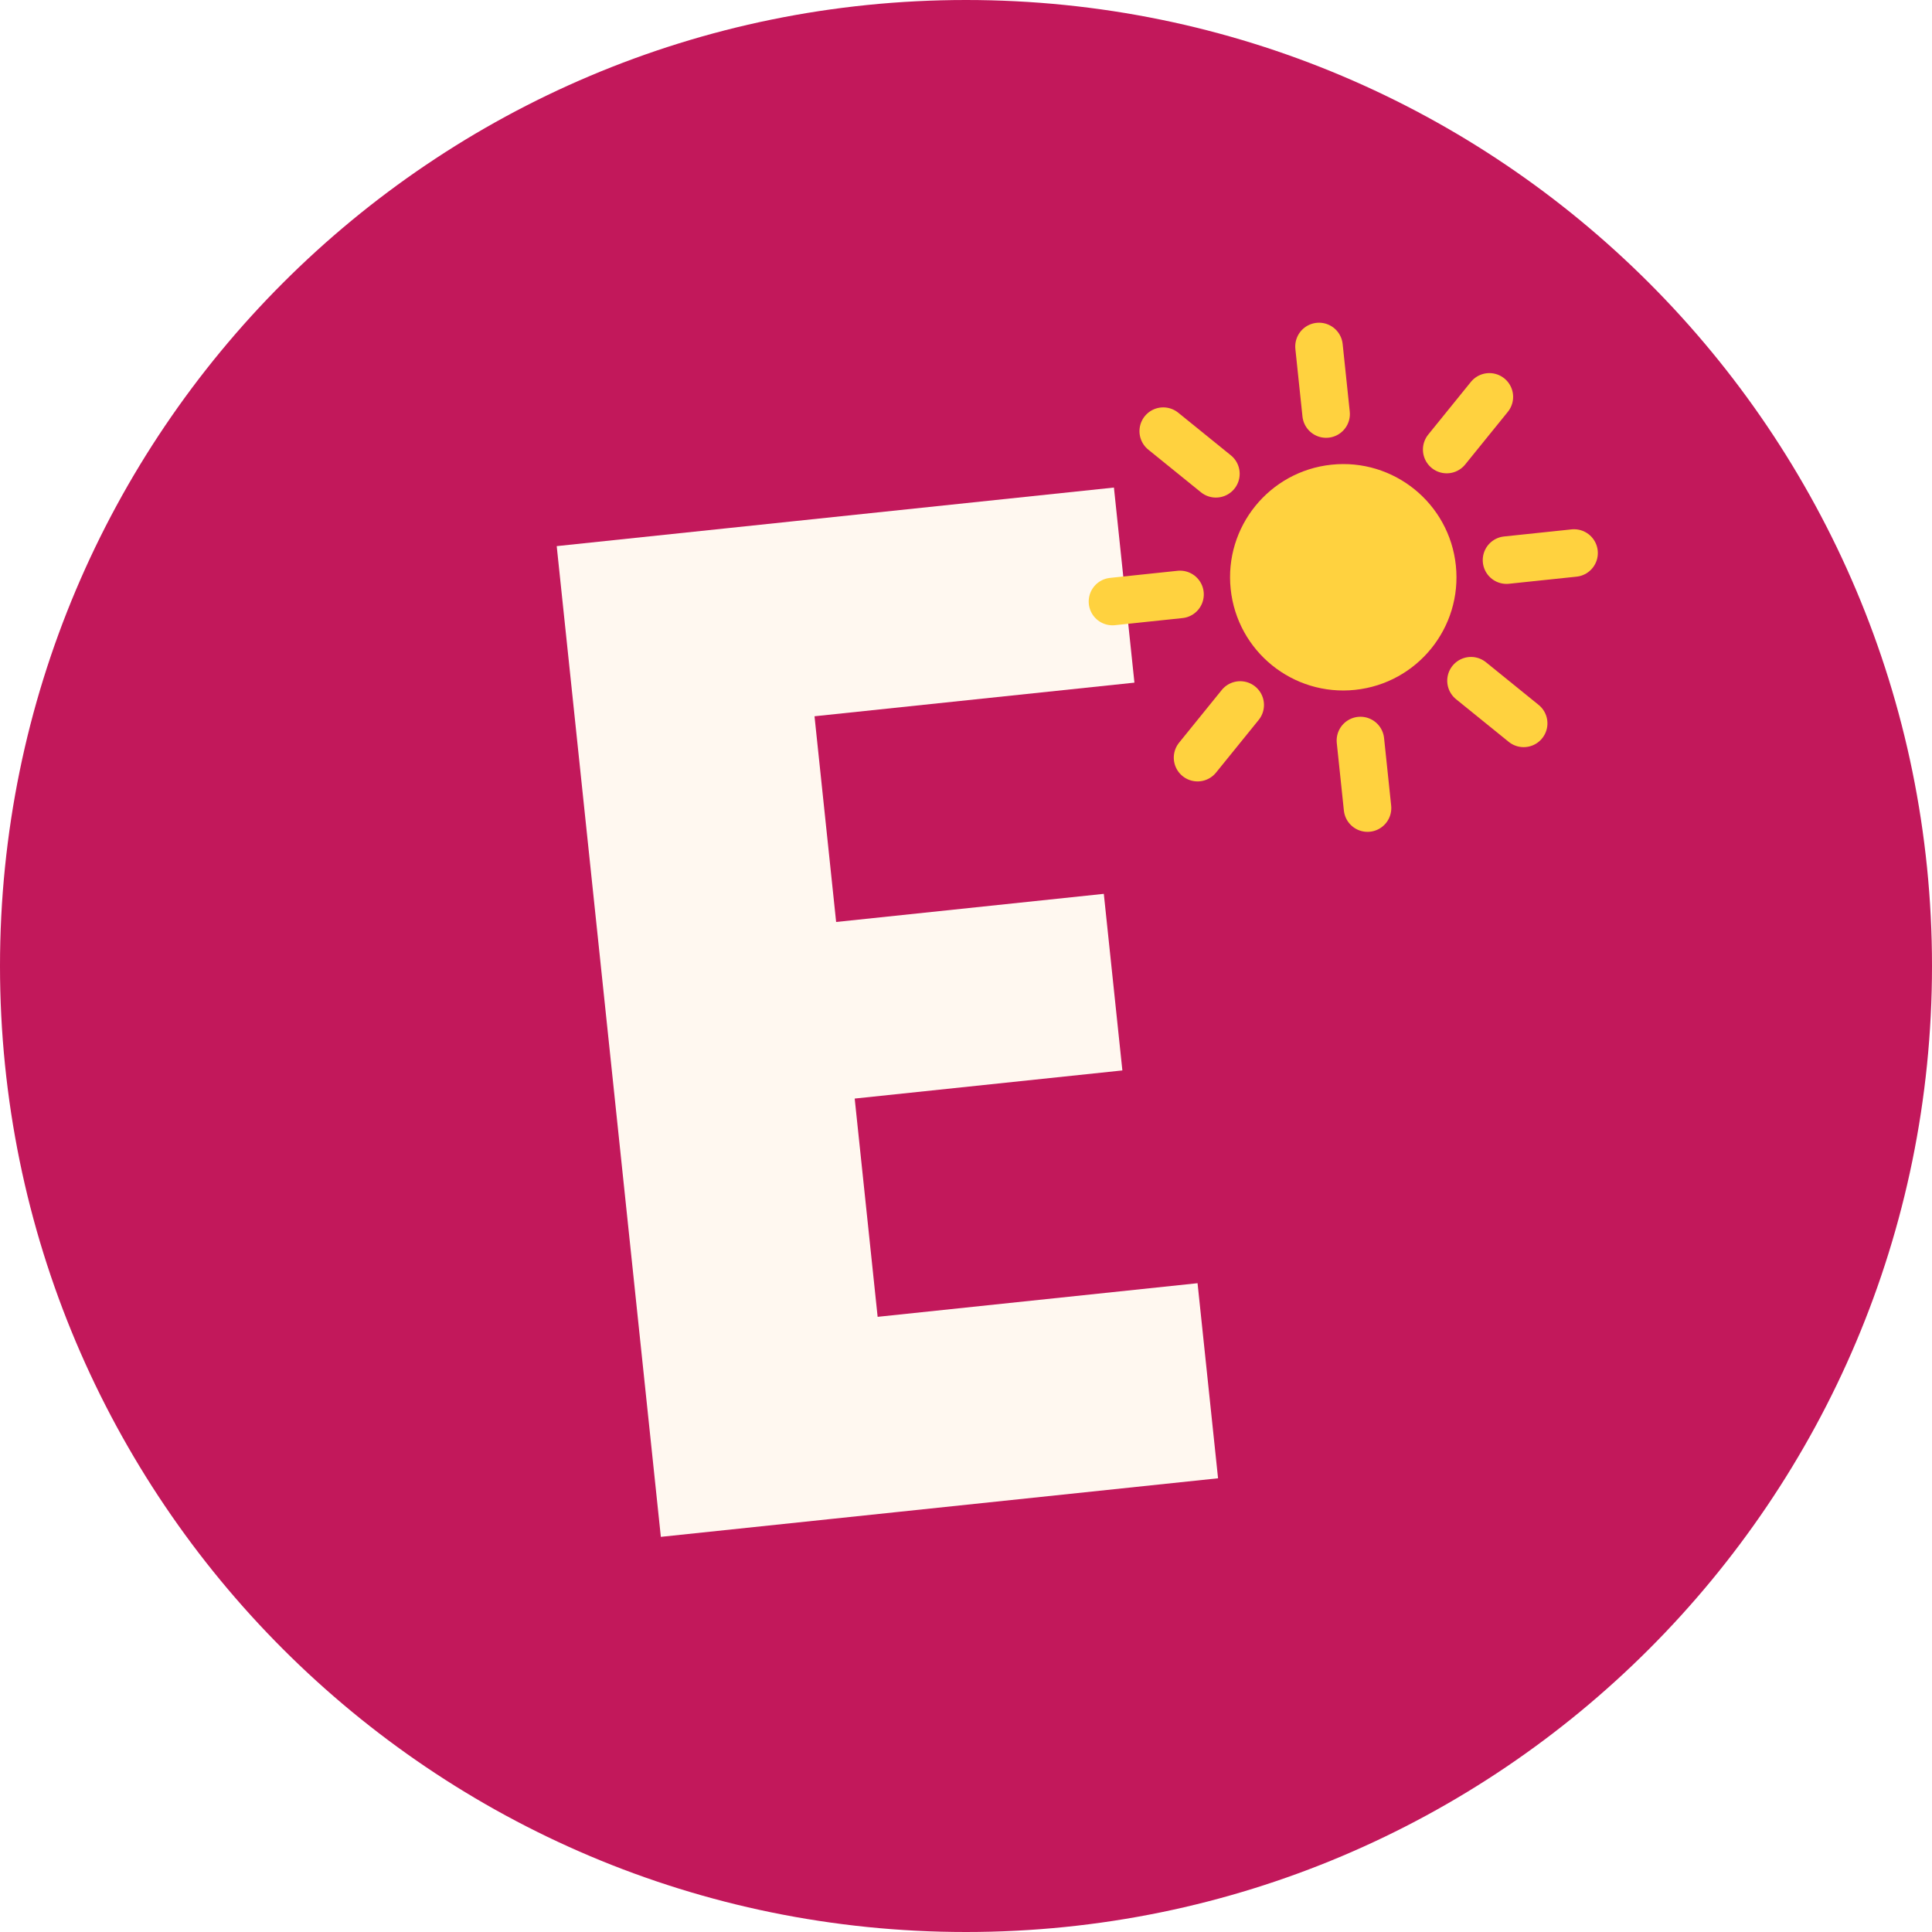
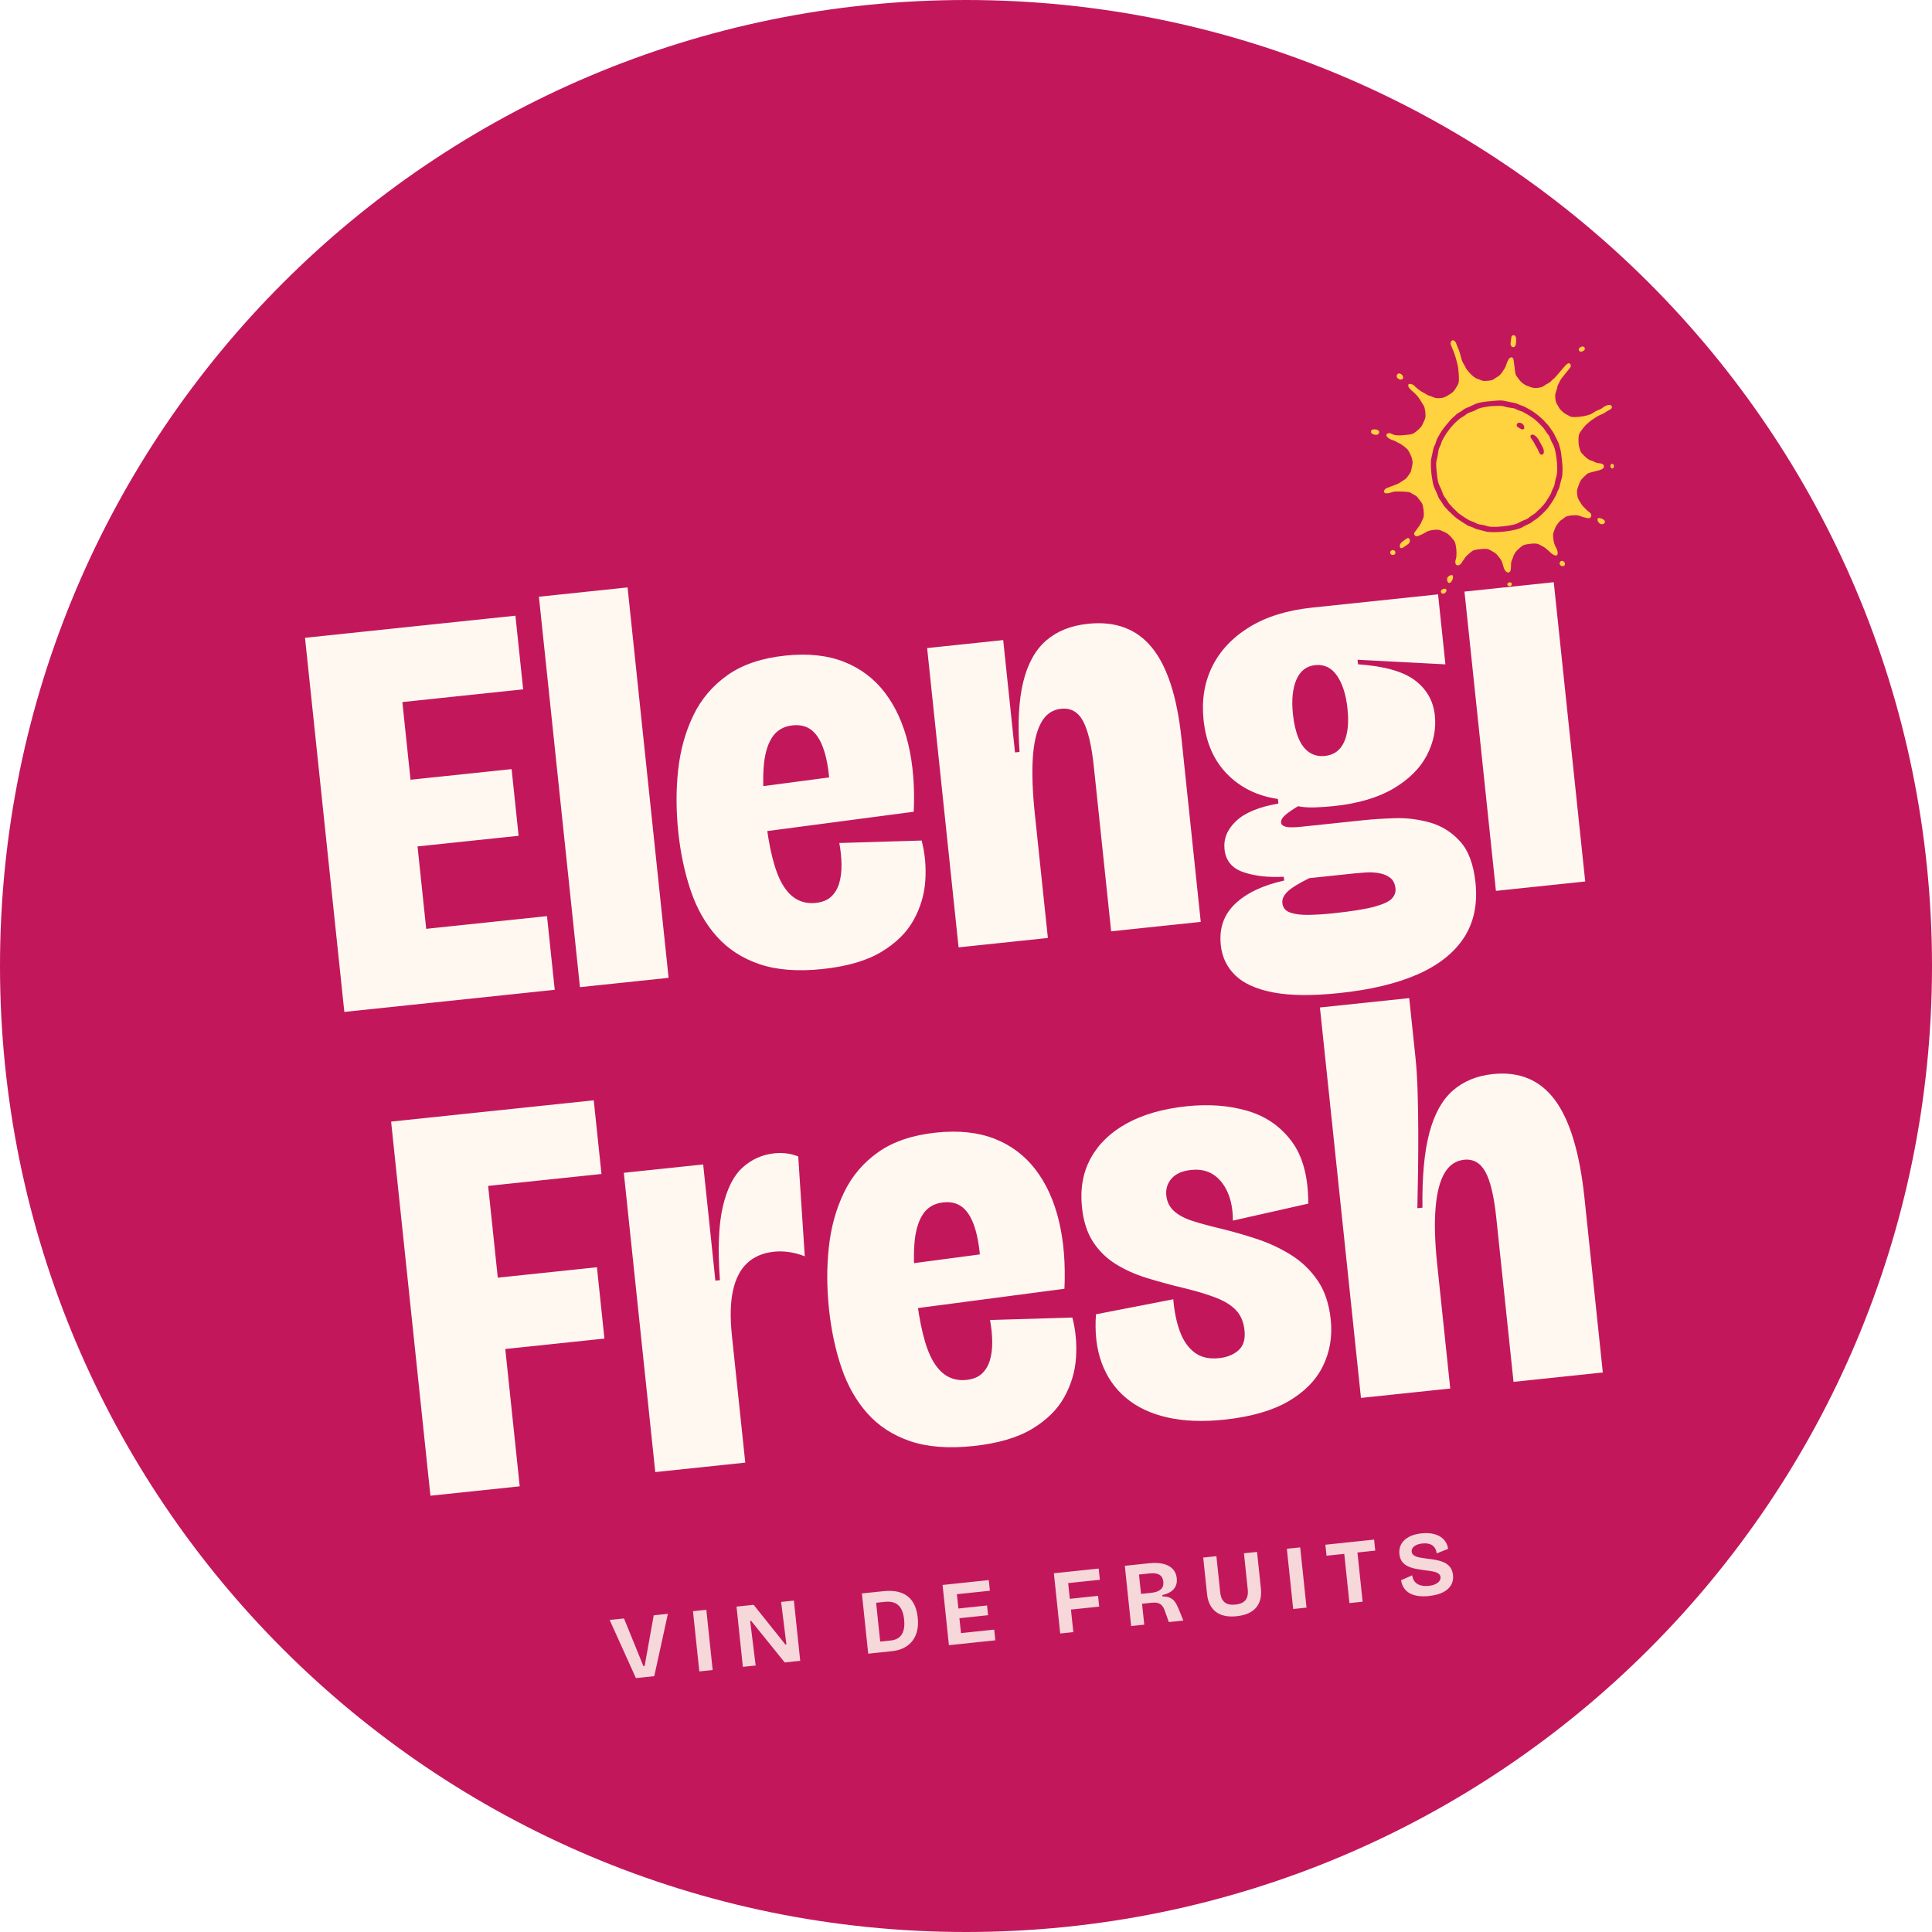
- <svg xmlns="http://www.w3.org/2000/svg" viewBox="0 0 512 512" width="512" height="512">
-   <circle cx="256.0" cy="256.0" r="256.0" fill="#C2185B" />
-   <g transform="rotate(-6 256.0 256.0)">
-     <path d="M159.76 398.0V134.0H222.992V398.0ZM205.696 398.0V346.016H308.24V398.0ZM205.696 287.856V240.8H294.32V287.856ZM205.696 185.984V134.0H308.24V185.984Z" fill="#FFF8F0" />
-     <circle cx="366.2" cy="164.0" r="30.0" fill="#FFD23F" />
-     <line x1="366.2" y1="120.5" x2="366.2" y2="102.5" stroke="#FFD23F" stroke-width="12.6" stroke-linecap="round" />
-     <line x1="397.0" y1="133.2" x2="409.7" y2="120.5" stroke="#FFD23F" stroke-width="12.6" stroke-linecap="round" />
-     <line x1="409.7" y1="164.0" x2="427.7" y2="164.0" stroke="#FFD23F" stroke-width="12.6" stroke-linecap="round" />
-     <line x1="397.0" y1="194.8" x2="409.7" y2="207.5" stroke="#FFD23F" stroke-width="12.6" stroke-linecap="round" />
-     <line x1="366.2" y1="207.5" x2="366.2" y2="225.5" stroke="#FFD23F" stroke-width="12.6" stroke-linecap="round" />
-     <line x1="335.5" y1="194.8" x2="322.8" y2="207.5" stroke="#FFD23F" stroke-width="12.6" stroke-linecap="round" />
-     <line x1="322.7" y1="164.0" x2="304.7" y2="164.0" stroke="#FFD23F" stroke-width="12.6" stroke-linecap="round" />
-     <line x1="335.5" y1="133.2" x2="322.8" y2="120.5" stroke="#FFD23F" stroke-width="12.6" stroke-linecap="round" />
+ <svg xmlns="http://www.w3.org/2000/svg" viewBox="0 0 400 400" width="400" height="400">
+   <circle cx="200.0" cy="200.0" r="200.0" fill="#C2185B" />
+   <g transform="rotate(-6 200.0 200.0)">
+     <path d="M71.002 196.0V118.12H89.656V196.0ZM84.554 196.0V180.665H114.804V196.0ZM84.554 163.508V149.626H110.698V163.508ZM84.554 133.455V118.12H114.804V133.455ZM120.053 196.0V114.722H138.508V196.0ZM170.368 197.52Q162.641 197.52 157.508 195.148Q152.375 192.776 149.312 188.516Q146.249 184.257 144.953 178.527Q143.657 172.796 143.657 166.146Q143.657 159.486 144.972 153.416Q146.286 147.346 149.258 142.534Q152.229 137.722 157.192 134.949Q162.155 132.176 169.518 132.176Q176.551 132.176 181.448 134.718Q186.345 137.26 189.205 141.951Q192.066 146.643 192.904 153.034Q193.741 159.425 192.575 167.109L155.641 168.081V158.754L177.547 158.164L175.532 164.116Q176.173 158.16 175.718 154.311Q175.263 150.461 173.762 148.581Q172.261 146.7 169.518 146.7Q166.606 146.7 164.935 148.842Q163.264 150.985 162.599 154.924Q161.933 158.863 161.933 164.343Q161.933 174.76 163.996 179.258Q166.058 183.756 170.42 183.756Q172.459 183.756 173.719 182.817Q174.979 181.878 175.664 180.256Q176.348 178.635 176.556 176.49Q176.763 174.345 176.579 171.933L193.581 173.207Q194.199 177.233 193.475 181.495Q192.75 185.758 190.211 189.397Q187.671 193.036 182.845 195.278Q178.019 197.52 170.368 197.52ZM198.877 196.0V159.132V133.696H214.712V157.084H215.656Q215.968 148.21 217.931 142.747Q219.895 137.283 223.534 134.73Q227.173 132.176 232.511 132.176Q241.073 132.176 245.182 138.473Q249.291 144.769 249.291 157.839V196.0H230.638V161.704Q230.638 155.2 229.417 152.146Q228.197 149.093 225.139 149.093Q222.392 149.093 220.702 151.571Q219.012 154.049 218.238 158.736Q217.464 163.423 217.464 170.167V196.0ZM276.322 213.653Q267.869 213.653 262.724 212.1Q257.579 210.547 255.248 207.755Q252.916 204.963 252.916 201.187Q252.916 195.995 256.749 193.033Q260.581 190.072 267.364 189.288V188.5Q262.469 188.236 259.113 186.666Q255.757 185.097 255.757 181.571Q255.757 178.281 258.752 175.997Q261.747 173.712 267.836 173.316V172.358Q261.596 170.757 257.919 166.127Q254.242 161.497 254.242 154.469Q254.242 148.333 257.171 143.684Q260.1 139.034 265.655 136.365Q271.211 133.696 279.032 133.696H305.242V148.262L287.254 145.416V146.36Q295.33 147.79 298.646 150.917Q301.961 154.044 301.961 158.542Q301.961 162.776 299.472 166.561Q296.982 170.347 291.898 172.69Q286.815 175.034 279.178 175.034Q277.375 175.034 275.348 174.897Q273.32 174.76 271.829 174.288Q270.021 175.114 268.999 175.834Q267.977 176.554 267.977 177.299Q267.977 177.757 268.449 178.052Q268.921 178.347 269.806 178.465Q270.691 178.583 271.871 178.583H285.135Q287.811 178.583 291.462 178.845Q295.113 179.107 298.598 180.483Q302.084 181.859 304.397 184.984Q306.71 188.108 306.71 193.834Q306.71 200.583 303.125 204.968Q299.54 209.353 292.781 211.503Q286.022 213.653 276.322 213.653ZM276.719 197.095Q282.51 197.095 285.361 196.63Q288.212 196.165 289.161 195.32Q290.11 194.475 290.11 193.362Q290.11 191.842 289.265 191.03Q288.42 190.218 287.103 189.838Q285.786 189.458 284.462 189.399Q283.138 189.34 282.246 189.34H272.594Q269.082 190.638 267.791 191.66Q266.5 192.682 266.5 193.9Q266.5 195.353 267.928 196.021Q269.356 196.689 271.685 196.892Q274.014 197.095 276.719 197.095ZM278.461 164.518Q281.245 164.518 282.683 162.092Q284.12 159.665 284.12 155.271Q284.12 150.943 282.69 148.274Q281.26 145.605 278.409 145.605Q275.676 145.605 274.22 148.208Q272.764 150.811 272.764 155.205Q272.764 158.117 273.377 160.222Q273.991 162.328 275.291 163.423Q276.591 164.518 278.461 164.518ZM310.741 196.0V133.696H329.328V196.0Z" fill="#FFF8F0" />
+     <g transform="translate(293.16 80.86) scale(0.05243)" fill="#FFD23F">
+       <g transform="translate(0,1024) scale(0.1,-0.1)">
+         <path d="M3881 10064 c-27 -20 -51 -72 -51 -113 0 -17 23 -104 51 -193 62 -198 79 -274 120 -538 30 -199 31 -212 26 -435 -6 -231 -20 -344 -51 -419 -20 -48 -139 -205 -210 -278 -44 -45 -82 -69 -210 -132 -178 -89 -236 -102 -396 -93 -114 7 -167 22 -240 69 -30 19 -88 47 -129 63 -50 19 -91 44 -131 79 -31 28 -82 64 -111 80 -62 34 -241 198 -296 273 -43 59 -81 87 -146 109 -59 20 -91 13 -106 -24 -24 -58 14 -138 115 -242 119 -123 222 -258 265 -350 22 -47 67 -139 100 -205 56 -113 60 -126 70 -225 10 -110 5 -242 -12 -322 -6 -25 -32 -80 -57 -122 -26 -41 -63 -103 -81 -136 -50 -88 -109 -144 -250 -238 -167 -112 -185 -117 -461 -115 -305 1 -424 23 -540 97 -54 35 -72 41 -116 41 -93 0 -130 -63 -81 -136 36 -53 131 -123 208 -154 39 -15 99 -49 133 -74 33 -26 88 -62 121 -81 64 -36 234 -195 290 -271 22 -29 53 -100 86 -195 45 -131 52 -162 56 -251 5 -100 5 -105 -42 -255 -26 -84 -57 -171 -68 -193 -11 -21 -63 -86 -116 -143 -91 -98 -102 -107 -206 -158 -60 -30 -135 -68 -165 -84 -30 -17 -86 -37 -125 -46 -38 -8 -119 -30 -180 -48 -60 -19 -137 -39 -170 -46 -76 -16 -104 -30 -144 -75 -46 -53 -39 -100 19 -130 41 -21 149 -19 240 5 102 27 161 25 411 -10 268 -39 305 -49 374 -105 30 -25 81 -62 112 -82 69 -44 98 -74 128 -133 13 -25 46 -79 74 -120 28 -41 58 -97 67 -125 37 -123 37 -419 -1 -525 -9 -25 -35 -74 -58 -109 -23 -36 -58 -93 -77 -128 -22 -40 -84 -114 -168 -202 -89 -94 -134 -149 -138 -169 -12 -59 39 -122 99 -122 45 0 246 64 327 105 119 60 205 78 370 77 152 0 224 -17 301 -69 24 -16 76 -46 114 -67 87 -45 160 -117 255 -255 95 -136 108 -168 121 -298 20 -191 -3 -432 -50 -542 -67 -152 -43 -261 58 -261 56 0 116 36 158 93 20 29 63 80 95 115 32 34 66 75 75 89 10 14 60 55 113 89 52 35 114 77 137 94 71 52 143 65 353 65 194 0 275 -11 340 -46 81 -44 256 -177 283 -214 70 -100 142 -214 163 -260 13 -28 31 -96 39 -150 9 -55 23 -130 32 -167 35 -156 142 -240 220 -174 37 31 50 76 69 226 17 136 30 179 79 260 19 32 35 61 35 64 0 25 70 138 120 195 73 83 273 222 352 246 73 22 317 31 433 16 106 -14 154 -34 226 -91 29 -23 73 -52 98 -65 44 -23 185 -165 271 -274 48 -61 153 -131 197 -131 39 0 59 19 73 71 15 56 -2 163 -41 247 -46 102 -69 217 -69 359 0 67 5 146 11 175 6 29 42 112 80 183 59 112 81 144 158 223 61 63 104 99 137 113 27 12 71 37 99 57 27 19 68 43 91 54 91 40 359 41 491 3 29 -9 82 -31 117 -51 78 -42 257 -104 304 -104 52 0 102 54 102 110 0 52 -24 93 -84 143 -25 20 -66 65 -92 100 -27 34 -67 84 -90 110 -24 27 -55 74 -70 105 -14 31 -45 95 -69 142 -24 47 -48 112 -54 144 -14 74 -14 206 -1 276 15 80 153 354 209 413 52 56 255 211 297 227 25 10 182 35 434 70 103 14 157 36 193 79 33 40 35 88 6 125 -29 36 -64 53 -164 76 -92 22 -126 36 -187 80 -22 16 -71 41 -111 57 -50 19 -89 44 -130 83 -75 69 -213 239 -233 285 -21 51 -41 148 -53 251 -16 145 15 394 58 469 63 109 269 323 366 379 28 17 72 47 98 68 27 21 87 56 135 78 48 23 107 54 132 70 25 15 77 38 115 50 174 54 223 72 284 109 36 21 97 49 134 61 78 25 122 58 130 96 14 73 -46 121 -138 110 -65 -7 -160 -40 -205 -70 -66 -44 -119 -66 -217 -91 -65 -17 -124 -41 -177 -71 -110 -64 -226 -92 -438 -105 -120 -8 -203 -8 -298 0 -147 12 -189 26 -259 85 -25 21 -65 48 -90 61 -68 34 -223 208 -250 279 -11 31 -36 87 -56 125 -45 91 -56 143 -56 271 1 120 13 172 71 292 22 45 40 88 40 95 0 31 35 112 69 158 20 28 55 82 78 120 32 54 89 117 250 275 114 112 213 213 220 225 36 59 0 155 -58 155 -58 0 -114 -44 -353 -277 -170 -166 -259 -246 -306 -273 -36 -21 -74 -48 -85 -60 -34 -38 -97 -76 -175 -105 -41 -15 -101 -44 -133 -63 -70 -43 -152 -62 -267 -62 -113 0 -211 22 -279 63 -31 18 -87 46 -126 62 -91 39 -229 167 -283 265 -20 36 -53 91 -73 123 -56 87 -62 128 -64 427 -1 179 -6 278 -14 303 -22 66 -77 85 -139 47 -41 -25 -122 -149 -157 -239 -30 -81 -57 -120 -168 -256 -90 -109 -151 -160 -224 -189 -26 -10 -77 -35 -113 -56 -101 -59 -129 -65 -285 -64 -160 0 -203 10 -295 63 -36 21 -87 46 -115 56 -66 25 -208 162 -284 274 -31 46 -68 102 -83 124 -15 22 -37 70 -49 106 -12 36 -41 105 -65 153 -25 53 -47 115 -53 155 -7 38 -23 137 -36 222 -15 89 -40 197 -59 255 -19 56 -37 117 -41 136 -28 151 -108 227 -184 174z m1670 -2543 c87 -11 155 -29 349 -95 58 -19 143 -46 190 -60 51 -15 112 -42 150 -67 36 -23 100 -57 143 -75 43 -18 103 -52 133 -76 30 -24 85 -63 123 -88 195 -127 455 -383 585 -573 26 -40 63 -89 82 -109 18 -21 54 -79 80 -129 25 -50 62 -116 82 -146 21 -32 56 -113 83 -191 25 -76 63 -176 83 -225 31 -72 42 -118 63 -270 24 -161 27 -214 27 -462 0 -234 -3 -308 -22 -450 -25 -194 -37 -241 -92 -365 -21 -48 -51 -128 -66 -177 -30 -101 -53 -149 -99 -213 -18 -25 -47 -76 -64 -115 -18 -38 -49 -90 -70 -115 -21 -25 -58 -76 -83 -115 -43 -67 -282 -345 -296 -345 -4 0 -47 -37 -97 -82 -49 -44 -121 -101 -160 -126 -38 -25 -90 -62 -115 -83 -25 -21 -79 -53 -122 -72 -42 -19 -102 -53 -135 -76 -41 -29 -98 -54 -196 -86 -76 -25 -160 -56 -185 -69 -83 -42 -177 -65 -364 -88 -252 -31 -599 -31 -838 1 -210 27 -246 36 -350 81 -47 21 -136 54 -198 75 -68 22 -131 50 -160 71 -26 19 -85 53 -132 75 -47 22 -96 46 -109 52 -13 7 -45 30 -70 53 -25 22 -68 55 -96 74 -27 18 -72 54 -100 80 -27 26 -72 63 -98 83 -56 41 -196 189 -249 262 -20 28 -51 64 -68 80 -18 17 -49 55 -68 85 -19 30 -55 78 -80 107 -26 31 -61 93 -87 152 -24 55 -58 121 -75 146 -41 60 -57 99 -86 217 -13 54 -42 143 -63 197 -52 130 -69 225 -83 469 -9 157 -9 253 0 415 14 236 27 316 78 456 19 53 51 150 70 216 28 96 45 134 84 191 28 40 64 111 81 159 17 48 47 105 65 128 18 23 55 74 81 112 75 110 168 219 294 344 164 164 274 262 344 306 33 21 77 53 97 71 41 37 90 64 170 94 30 11 84 40 121 64 67 44 133 70 256 101 35 9 108 34 161 55 115 46 213 67 370 79 141 12 614 6 731 -8z M4965 7330 c-193 -13 -281 -28 -365 -62 -119 -49 -144 -57 -248 -79 -112 -24 -159 -43 -230 -92 -28 -19 -86 -49 -129 -67 -43 -18 -98 -47 -122 -64 -23 -17 -71 -50 -105 -74 -191 -132 -423 -366 -584 -589 -89 -123 -101 -144 -131 -223 -11 -28 -43 -87 -71 -130 -45 -68 -55 -94 -89 -231 -22 -85 -53 -188 -71 -229 -52 -126 -64 -219 -64 -530 -1 -304 10 -412 51 -525 48 -130 72 -210 94 -309 17 -72 33 -115 61 -160 21 -33 54 -95 74 -136 52 -113 73 -151 114 -200 20 -25 55 -72 77 -105 22 -33 51 -69 63 -80 13 -11 47 -52 76 -92 30 -39 73 -87 96 -105 23 -18 71 -60 107 -94 36 -33 88 -76 114 -94 27 -18 72 -53 100 -78 29 -26 92 -64 146 -89 52 -24 115 -59 140 -77 70 -51 102 -65 226 -96 62 -16 141 -43 174 -60 132 -66 327 -94 666 -93 354 0 523 23 675 93 47 21 132 51 189 65 114 29 144 41 212 91 25 18 90 54 145 79 56 26 116 62 139 84 22 21 69 58 104 81 60 40 116 86 217 181 53 48 142 152 190 219 21 30 63 85 94 122 31 37 66 93 79 128 14 34 44 91 68 126 63 94 80 132 112 251 16 59 46 142 65 184 70 150 104 437 92 779 -9 293 -34 438 -100 581 -18 41 -44 115 -56 164 -26 108 -48 161 -94 223 -18 26 -54 90 -78 142 -25 52 -63 115 -85 140 -21 25 -64 79 -95 120 -30 41 -65 84 -78 95 -12 11 -43 46 -67 78 -25 32 -78 82 -117 112 -39 29 -80 63 -91 75 -11 12 -64 55 -119 94 -54 39 -115 83 -135 97 -20 15 -71 41 -114 59 -43 18 -99 47 -125 65 -78 53 -108 65 -241 95 -70 16 -164 45 -208 64 -94 42 -139 52 -288 65 -182 16 -323 20 -460 11z m1293 -775 c73 -31 121 -102 122 -180 0 -56 -22 -85 -67 -85 -26 0 -54 13 -114 56 -43 30 -85 65 -94 77 -41 59 7 147 80 147 19 0 52 -7 73 -15z m480 -535 c52 -37 124 -128 141 -177 8 -21 47 -114 89 -207 77 -176 94 -245 78 -329 -9 -46 -47 -87 -83 -87 -61 0 -95 49 -132 185 -12 44 -35 102 -51 130 -15 27 -45 95 -65 150 -20 55 -57 131 -82 169 -56 84 -64 145 -24 177 34 28 81 24 129 -11z M6273 10008 c-11 -13 -23 -28 -26 -33 -4 -8 -32 -128 -62 -270 -7 -36 13 -99 40 -122 16 -15 39 -23 61 -23 74 0 115 79 135 257 11 104 3 152 -32 189 -30 32 -88 33 -116 2z M8914 9281 c-50 -23 -74 -54 -74 -96 0 -36 31 -70 71 -80 38 -9 105 12 141 44 26 23 32 36 31 67 -2 76 -79 106 -169 65z M1615 8976 c-85 -85 -4 -222 133 -225 44 -1 82 36 82 80 0 119 -144 216 -215 145z M378 6891 c-36 -28 -45 -78 -23 -121 19 -37 95 -76 167 -86 75 -10 138 36 138 102 0 66 -70 111 -190 121 -56 5 -69 2 -92 -16z M9630 4552 c-33 -27 -39 -99 -10 -134 47 -61 120 -22 120 64 0 77 -56 113 -110 70z M1280 2474 c-19 -14 -65 -41 -102 -60 -119 -60 -178 -131 -178 -212 0 -77 65 -96 148 -43 26 17 77 44 113 60 117 53 159 103 159 189 0 88 -66 119 -140 66z M8903 2490 c-63 -26 -22 -168 66 -227 87 -59 210 1 187 91 -18 72 -188 163 -253 136z M655 2081 c-78 -33 -78 -144 1 -177 75 -31 149 16 147 93 -2 69 -79 112 -148 84z M7248 951 c-15 -12 -32 -37 -38 -56 -16 -49 11 -103 63 -129 34 -16 44 -17 79 -7 105 32 73 188 -42 207 -26 4 -42 1 -62 -15z M2836 850 c-85 -34 -116 -77 -116 -162 0 -63 27 -114 64 -124 68 -17 178 122 180 228 1 26 -4 52 -9 57 -20 20 -70 21 -119 1z M2492 340 c-31 -14 -47 -29 -57 -54 -16 -39 -12 -60 18 -93 54 -60 197 3 197 87 0 55 -23 80 -73 80 -23 0 -61 -9 -85 -20z M5094 317 c-49 -43 -26 -110 43 -123 74 -14 130 44 99 104 -8 16 -23 32 -31 36 -35 13 -84 6 -111 -17z" />
+       </g>
+     </g>
+     <path d="M78.259 297.48V219.6H96.847V297.48ZM87.223 268.891V254.042H117.487V268.891ZM87.223 234.935V219.6H120.442V234.935ZM125.068 297.48V262.953V235.176H141.588V259.361H142.532Q142.843 249.648 144.743 244.222Q146.643 238.796 149.704 236.609Q152.765 234.421 156.46 234.421Q157.659 234.421 158.87 234.68Q160.081 234.94 161.331 235.577L160.52 256.289Q158.981 255.481 157.395 255.078Q155.809 254.674 154.294 254.674Q150.848 254.674 148.517 256.435Q146.185 258.195 144.993 261.797Q143.801 265.398 143.801 271.034V297.48ZM191.077 299Q183.35 299 178.217 296.628Q173.084 294.256 170.021 289.996Q166.958 285.737 165.662 280.007Q164.366 274.276 164.366 267.626Q164.366 260.966 165.681 254.896Q166.995 248.826 169.967 244.014Q172.938 239.202 177.901 236.429Q182.864 233.656 190.227 233.656Q197.26 233.656 202.157 236.198Q207.054 238.74 209.914 243.431Q212.775 248.123 213.613 254.514Q214.45 260.905 213.284 268.589L176.35 269.561V260.234L198.256 259.644L196.241 265.596Q196.882 259.64 196.427 255.791Q195.972 251.941 194.471 250.061Q192.97 248.18 190.227 248.18Q187.315 248.18 185.644 250.322Q183.973 252.465 183.308 256.404Q182.642 260.343 182.642 265.823Q182.642 276.24 184.705 280.738Q186.767 285.236 191.129 285.236Q193.168 285.236 194.428 284.297Q195.688 283.358 196.373 281.736Q197.057 280.115 197.265 277.97Q197.472 275.825 197.288 273.413L214.29 274.687Q214.908 278.713 214.184 282.975Q213.459 287.238 210.92 290.877Q208.38 294.516 203.554 296.758Q198.728 299 191.077 299ZM243.341 299Q236.625 299 231.652 297.298Q226.68 295.597 223.586 292.387Q220.492 289.178 219.352 284.668Q218.212 280.158 219.227 274.527L235.468 273.111Q235.374 276.806 236.115 279.806Q236.856 282.806 238.678 284.514Q240.5 286.223 243.601 286.223Q246.136 286.223 247.799 285.017Q249.463 283.811 249.463 281.059Q249.463 278.468 248.189 276.771Q246.914 275.074 244.377 273.76Q241.84 272.445 237.994 271.067Q234.024 269.665 230.508 268.164Q226.991 266.663 224.329 264.572Q221.667 262.481 220.161 259.486Q218.656 256.492 218.656 252.22Q218.656 246.391 221.542 242.244Q224.428 238.098 229.738 235.877Q235.048 233.656 242.412 233.656Q249.279 233.656 254.773 235.898Q260.267 238.14 263.239 243.115Q266.21 248.09 265.332 256.336L249.444 258.2Q249.798 254.778 248.963 252.227Q248.128 249.676 246.376 248.272Q244.625 246.867 241.944 246.867Q239.188 246.867 237.732 248.21Q236.276 249.553 236.276 251.597Q236.276 253.565 237.533 254.969Q238.791 256.374 241.187 257.424Q243.582 258.474 246.995 259.668Q250.412 260.891 254.018 262.519Q257.624 264.147 260.673 266.529Q263.722 268.91 265.587 272.351Q267.451 275.792 267.451 280.691Q267.451 285.944 264.827 290.112Q262.203 294.28 256.893 296.64Q251.583 299 243.341 299ZM271.978 297.48V262.906V216.202H290.565V228.87Q290.565 231.546 290.27 235.617Q289.975 239.688 289.51 244.191Q289.045 248.694 288.547 252.784Q288.049 256.874 287.695 259.64H288.757Q289.621 250.11 291.787 244.411Q293.954 238.711 297.546 236.184Q301.138 233.656 306.122 233.656Q314.434 233.656 318.38 240.366Q322.326 247.075 322.326 261.141V297.48H303.739V263.288Q303.739 256.614 302.497 253.645Q301.256 250.676 298.367 250.676Q295.752 250.676 294.044 253.001Q292.335 255.326 291.45 259.984Q290.565 264.643 290.565 271.534V297.48Z" fill="#FFF8F0" />
+     <path d="M116.621 339.48 112.475 326.94H115.458L118.422 337.169H118.68L121.649 326.94H124.598L120.443 339.48ZM129.821 339.48V326.94H132.601V339.48ZM138.888 339.48V326.94H142.451L148.132 335.813H148.337L148.167 326.94H150.828V339.48H147.601L141.59 330.194H141.382L141.552 339.48ZM166.284 339.48V337.252H169.927Q170.998 337.252 171.705 336.79Q172.412 336.329 172.764 335.436Q173.117 334.544 173.117 333.248Q173.117 332.181 172.896 331.413Q172.674 330.646 172.228 330.15Q171.783 329.655 171.105 329.412Q170.427 329.168 169.514 329.168H166.284V326.94H169.418Q171.699 326.94 173.148 327.681Q174.597 328.422 175.279 329.801Q175.961 331.18 175.961 333.102Q175.961 334.532 175.62 335.599Q175.28 336.667 174.699 337.406Q174.118 338.146 173.356 338.607Q172.593 339.069 171.738 339.275Q170.882 339.48 170.01 339.48ZM164.983 339.48V326.94H167.713V339.48ZM181.783 339.48V326.94H184.529V339.48ZM183.675 339.48V337.252H191.447V339.48ZM183.675 334.152V332.13H190.496V334.152ZM183.675 329.153V326.94H191.401V329.153ZM204.952 339.48V326.94H207.682V339.48ZM206.251 334.788V332.546H213.562V334.788ZM206.251 329.276V326.94H214.28V329.276ZM219.719 339.48V326.94H224.812Q225.831 326.94 226.668 327.1Q227.505 327.259 228.15 327.569Q228.795 327.879 229.243 328.324Q229.691 328.768 229.918 329.348Q230.145 329.928 230.145 330.633Q230.145 331.296 229.938 331.832Q229.731 332.369 229.311 332.771Q228.891 333.174 228.266 333.425Q227.641 333.676 226.805 333.786V334.056Q227.776 334.162 228.353 334.511Q228.93 334.859 229.264 335.451Q229.598 336.042 229.847 336.908L230.589 339.48H227.568L226.994 337.111Q226.821 336.35 226.5 335.917Q226.178 335.485 225.685 335.306Q225.191 335.127 224.473 335.127H222.449V339.48ZM222.449 333.073H224.619Q225.908 333.073 226.606 332.581Q227.304 332.088 227.304 331.052Q227.304 330.027 226.657 329.535Q226.009 329.042 224.683 329.042H222.449ZM241.661 339.74Q240.507 339.74 239.602 339.507Q238.696 339.274 238.026 338.826Q237.357 338.378 236.917 337.742Q236.478 337.105 236.26 336.304Q236.041 335.503 236.041 334.556V326.94H238.787V334.466Q238.787 335.439 239.1 336.074Q239.413 336.709 240.047 337.013Q240.681 337.317 241.645 337.317Q242.631 337.317 243.264 337.014Q243.897 336.712 244.208 336.075Q244.52 335.439 244.52 334.466V326.94H247.249V334.556Q247.249 337.02 245.855 338.38Q244.46 339.74 241.661 339.74ZM253.452 339.48V326.94H256.232V339.48ZM265.164 339.48V326.94H267.909V339.48ZM261.47 329.231V326.94H271.618V329.231ZM281.697 339.74Q280.473 339.74 279.495 339.502Q278.516 339.265 277.817 338.783Q277.118 338.302 276.731 337.575Q276.343 336.848 276.285 335.884L278.689 335.117Q278.714 335.968 279.112 336.533Q279.51 337.098 280.225 337.372Q280.94 337.646 281.842 337.646Q282.702 337.646 283.29 337.431Q283.879 337.217 284.179 336.865Q284.48 336.513 284.48 336.089Q284.48 335.604 284.098 335.298Q283.717 334.992 283.065 334.786Q282.413 334.579 281.566 334.389Q280.634 334.171 279.736 333.911Q278.837 333.651 278.107 333.232Q277.377 332.812 276.944 332.147Q276.511 331.483 276.511 330.467Q276.511 329.317 277.094 328.473Q277.677 327.629 278.794 327.155Q279.911 326.68 281.505 326.68Q283.085 326.68 284.222 327.145Q285.359 327.609 285.987 328.457Q286.615 329.305 286.662 330.448L284.2 331.138Q284.2 330.555 284.008 330.111Q283.816 329.668 283.469 329.376Q283.121 329.084 282.621 328.933Q282.12 328.782 281.484 328.782Q280.733 328.782 280.197 328.975Q279.661 329.168 279.379 329.489Q279.096 329.81 279.096 330.237Q279.096 330.765 279.524 331.092Q279.951 331.419 280.664 331.63Q281.377 331.84 282.228 332.037Q283.045 332.209 283.896 332.461Q284.747 332.713 285.478 333.124Q286.208 333.534 286.653 334.226Q287.097 334.918 287.097 335.972Q287.097 337.111 286.493 337.96Q285.889 338.808 284.684 339.274Q283.479 339.74 281.697 339.74Z" fill="#FFF8F0" opacity=".85" />
  </g>
</svg>
